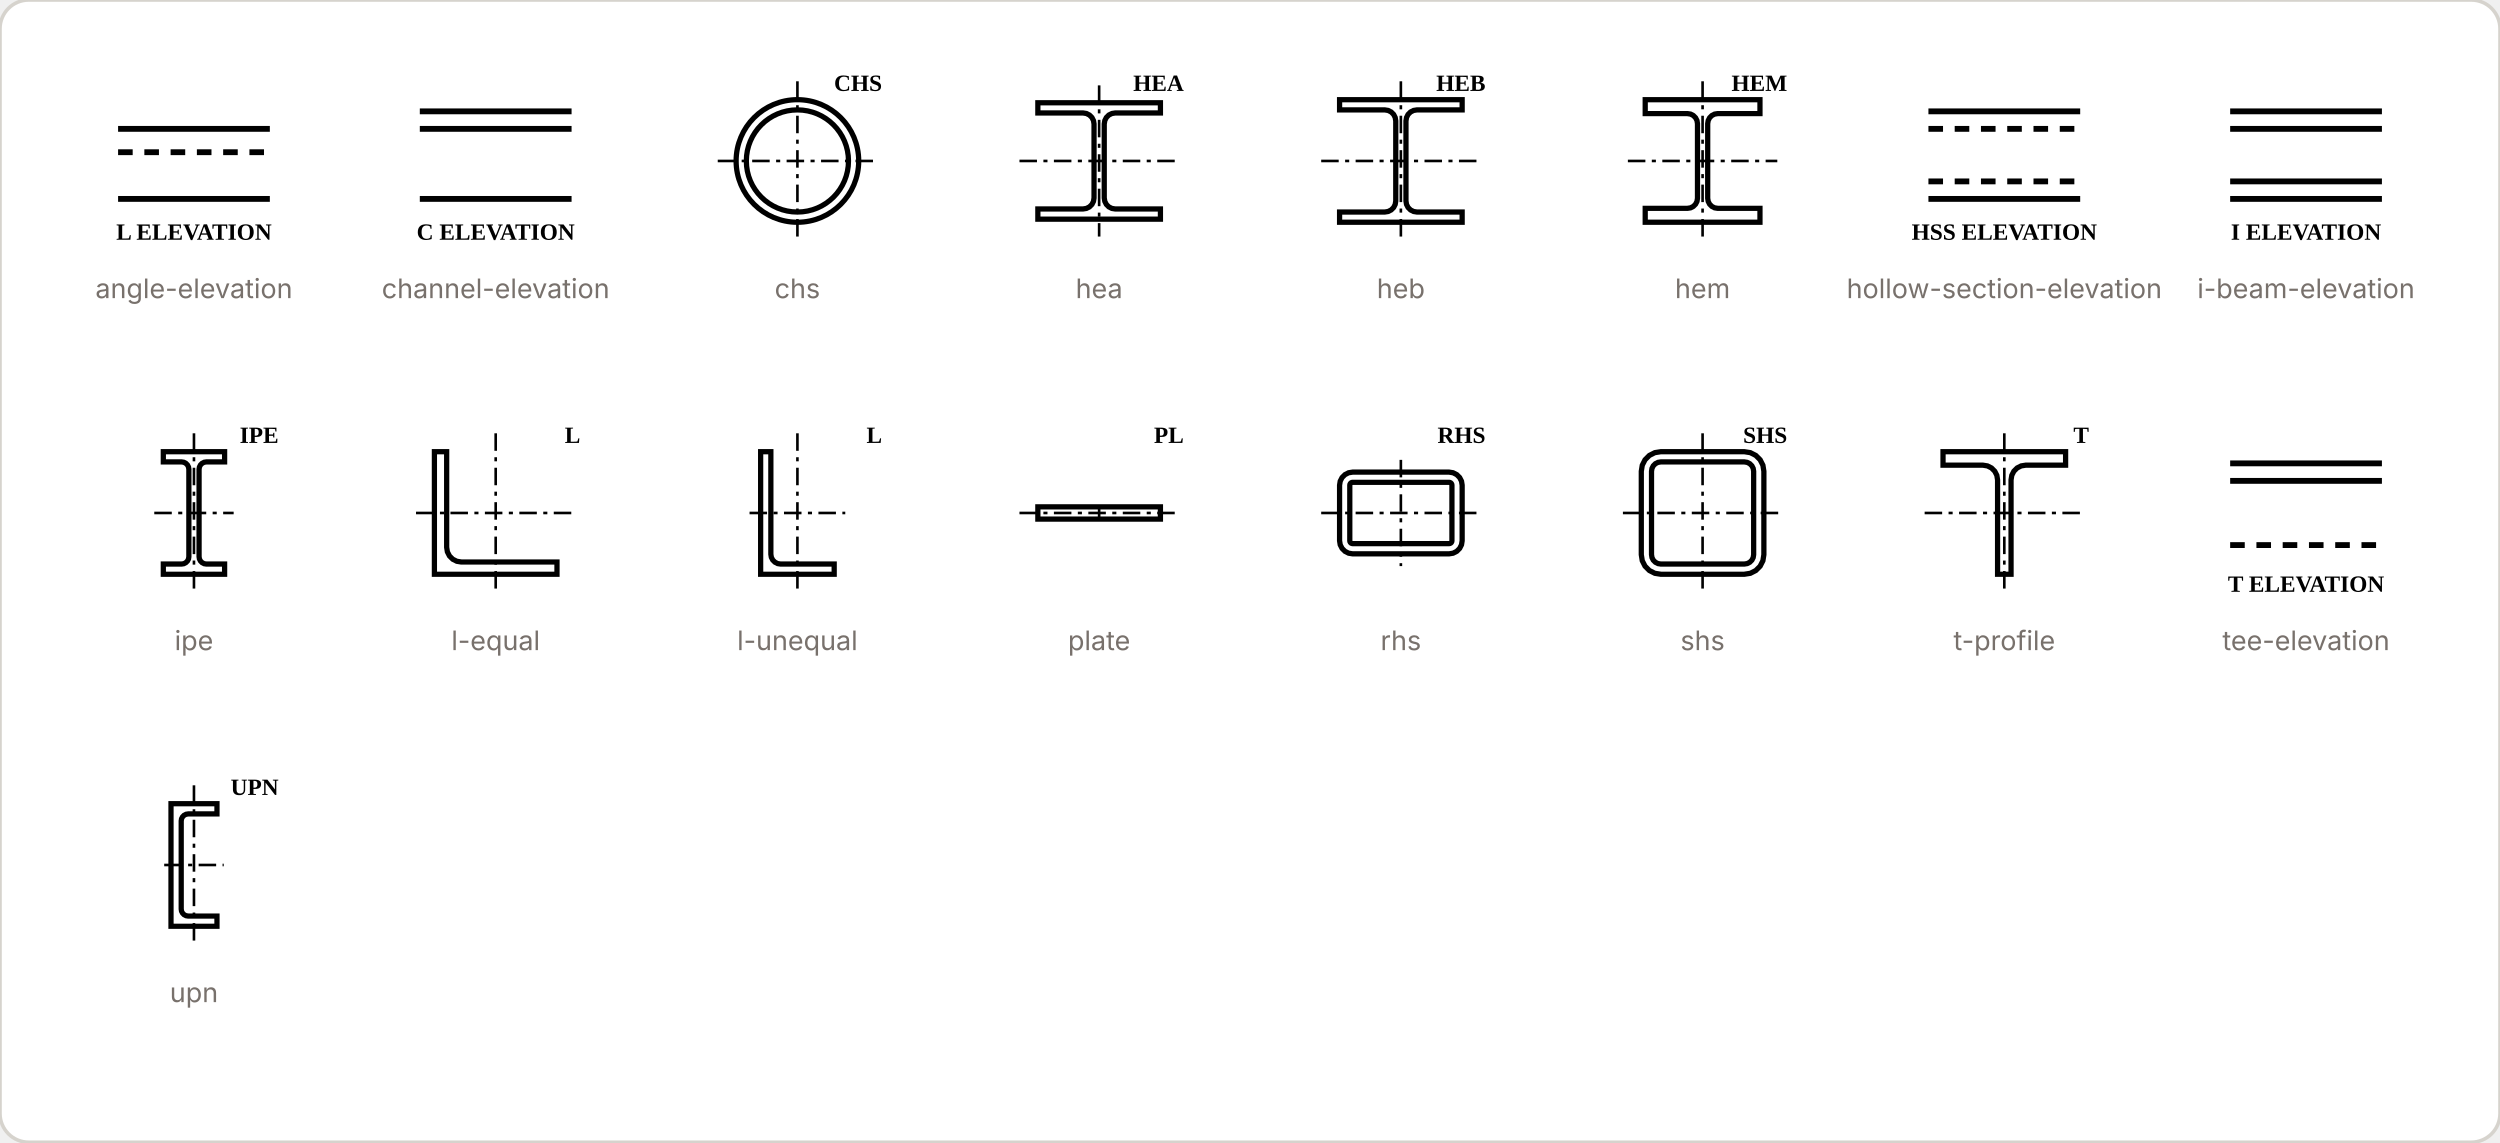
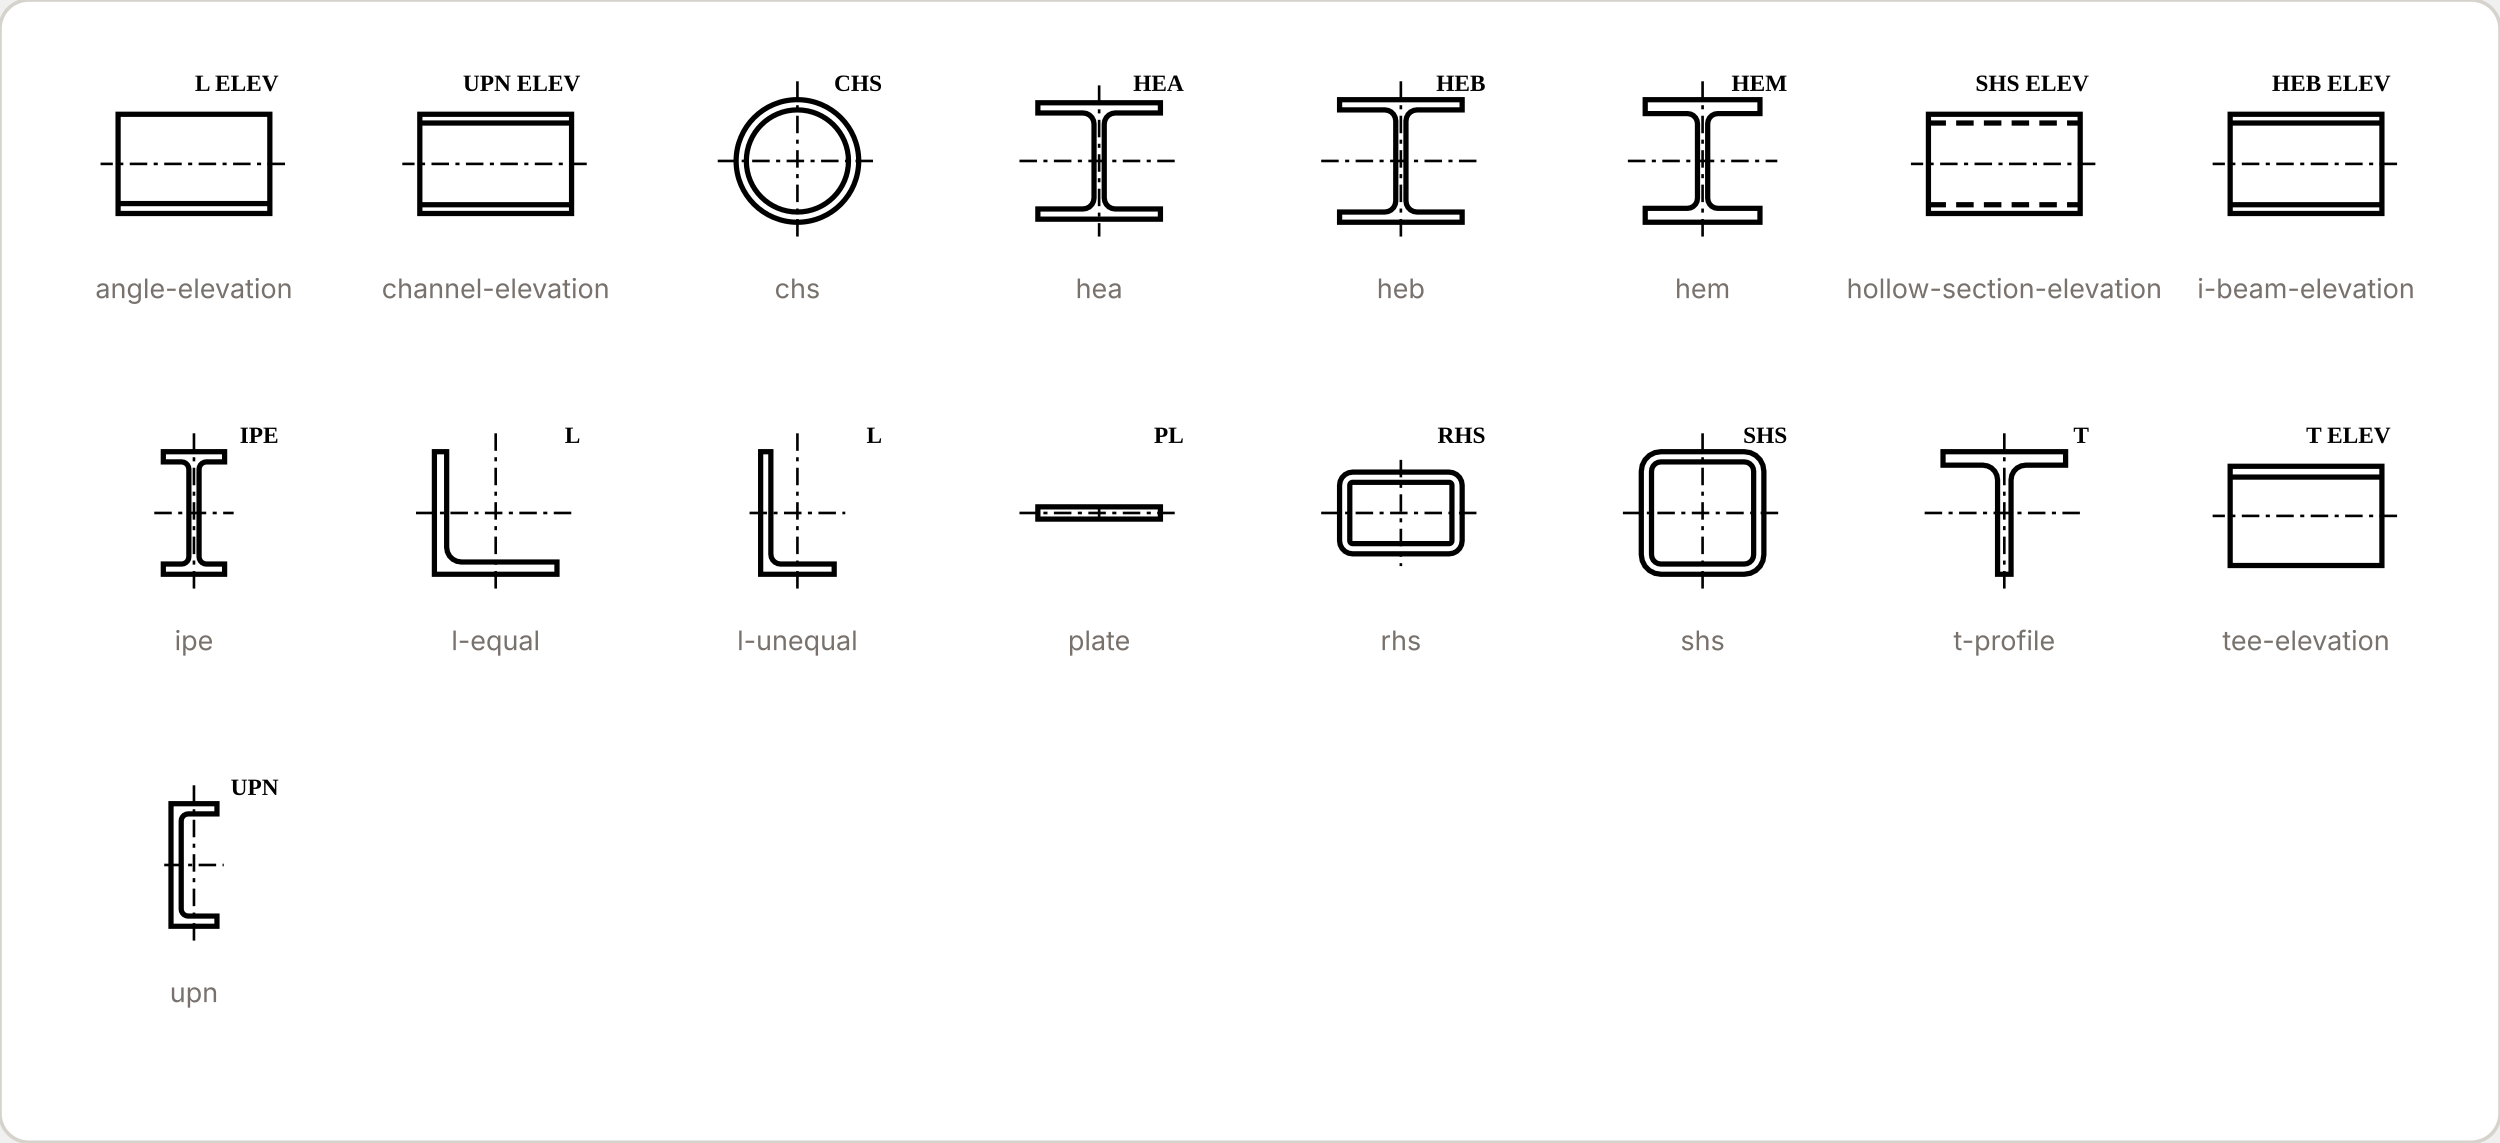
<svg xmlns="http://www.w3.org/2000/svg" viewBox="0 0 696 318" width="696">
  <rect x="0" y="0" width="696" height="318" rx="8" fill="#ffffff" stroke="#d6d3cd" />
-   <svg x="28" y="18" width="52" height="52" viewBox="0 0 64 64" fill="none" stroke="#000" stroke-width="2">
-     <line x1="6" y1="22" x2="58" y2="22" />
-     <line x1="6" y1="46" x2="58" y2="46" />
-     <line x1="6" y1="30" x2="58" y2="30" stroke-dasharray="5 4" />
-     <text x="32" y="60" font-size="8" font-weight="bold" text-anchor="middle" fill="#000" stroke="none">L ELEVATION</text>
+   <svg x="28" y="18" width="52" height="52" viewBox="0 0 64 64" fill="none" stroke="#000" stroke-width="1.8">
+     <rect x="6" y="17" width="52" height="34" />
+     <line x1="6" y1="47.6" x2="58" y2="47.6" />
+     <line x1="-1.8" y1="34" x2="65.8" y2="34" stroke-width="0.9" stroke-dasharray="6 2.2 1.4 2.2" />
+     <text x="61" y="9" font-size="8" font-weight="bold" text-anchor="end" fill="#000" stroke="none">L ELEV</text>
  </svg>
  <text x="54" y="83" font-size="7.5" font-family="system-ui, -apple-system, Segoe UI, sans-serif" text-anchor="middle" fill="#78716c">angle-elevation</text>
-   <svg x="112" y="18" width="52" height="52" viewBox="0 0 64 64" fill="none" stroke="#000" stroke-width="2">
-     <line x1="6" y1="16" x2="58" y2="16" />
-     <line x1="6" y1="22" x2="58" y2="22" />
-     <line x1="6" y1="46" x2="58" y2="46" />
-     <text x="32" y="60" font-size="8" font-weight="bold" text-anchor="middle" fill="#000" stroke="none">C ELEVATION</text>
+   <svg x="112" y="18" width="52" height="52" viewBox="0 0 64 64" fill="none" stroke="#000" stroke-width="1.8">
+     <rect x="6" y="17" width="52" height="34" />
+     <line x1="6" y1="20.0" x2="58" y2="20.0" />
+     <line x1="6" y1="48.0" x2="58" y2="48.0" />
+     <line x1="-1.8" y1="34" x2="65.8" y2="34" stroke-width="0.9" stroke-dasharray="6 2.2 1.4 2.2" />
+     <text x="61" y="9" font-size="8" font-weight="bold" text-anchor="end" fill="#000" stroke="none">UPN ELEV</text>
  </svg>
  <text x="138" y="83" font-size="7.5" font-family="system-ui, -apple-system, Segoe UI, sans-serif" text-anchor="middle" fill="#78716c">channel-elevation</text>
  <svg x="196" y="18" width="52" height="52" viewBox="0 0 64 64" fill="none" stroke="#000" stroke-width="1.8">
    <circle cx="32" cy="33" r="21.0" />
    <circle cx="32" cy="33" r="17.5" />
    <line x1="4.7" y1="33.0" x2="59.3" y2="33.0" stroke-width="0.9" stroke-dasharray="6 2.2 1.4 2.2" />
    <line x1="32.0" y1="5.7" x2="32.0" y2="60.3" stroke-width="0.9" stroke-dasharray="6 2.2 1.4 2.2" />
    <text x="61" y="9" font-size="8" font-weight="bold" text-anchor="end" fill="#000" stroke="none">CHS</text>
  </svg>
  <text x="222" y="83" font-size="7.5" font-family="system-ui, -apple-system, Segoe UI, sans-serif" text-anchor="middle" fill="#78716c">chs</text>
  <svg x="280" y="18" width="52" height="52" viewBox="0 0 64 64" fill="none" stroke="#000" stroke-width="1.8">
    <path d="M11.00 13.05 L53.00 13.05 L53.00 16.55 L37.53 16.55 L37.53 16.55 L36.36 16.74 L35.31 17.27 L34.47 18.11 L33.94 19.16 L33.75 20.33 L33.75 45.67 L33.75 45.67 L33.94 46.84 L34.47 47.89 L35.31 48.73 L36.36 49.26 L37.53 49.45 L53.00 49.45 L53.00 52.95 L11.00 52.95 L11.00 49.45 L26.47 49.45 L26.47 49.45 L27.64 49.26 L28.69 48.73 L29.53 47.89 L30.06 46.84 L30.25 45.67 L30.25 20.33 L30.25 20.33 L30.06 19.16 L29.53 18.11 L28.69 17.27 L27.64 16.74 L26.47 16.55 L11.00 16.55 Z" />
    <line x1="4.7" y1="33.0" x2="59.3" y2="33.0" stroke-width="0.9" stroke-dasharray="6 2.2 1.4 2.2" />
    <line x1="32.0" y1="7.1" x2="32.0" y2="58.9" stroke-width="0.9" stroke-dasharray="6 2.2 1.4 2.2" />
    <text x="61" y="9" font-size="8" font-weight="bold" text-anchor="end" fill="#000" stroke="none">HEA</text>
  </svg>
  <text x="306" y="83" font-size="7.5" font-family="system-ui, -apple-system, Segoe UI, sans-serif" text-anchor="middle" fill="#78716c">hea</text>
  <svg x="364" y="18" width="52" height="52" viewBox="0 0 64 64" fill="none" stroke="#000" stroke-width="1.8">
    <path d="M11.00 12.00 L53.00 12.00 L53.00 15.50 L37.53 15.50 L37.53 15.50 L36.36 15.69 L35.31 16.22 L34.47 17.06 L33.94 18.11 L33.75 19.28 L33.75 46.72 L33.75 46.72 L33.94 47.89 L34.47 48.94 L35.31 49.78 L36.36 50.31 L37.53 50.50 L53.00 50.50 L53.00 54.00 L11.00 54.00 L11.00 50.50 L26.47 50.50 L26.47 50.50 L27.64 50.31 L28.69 49.78 L29.53 48.94 L30.06 47.89 L30.25 46.72 L30.25 19.28 L30.25 19.28 L30.06 18.11 L29.53 17.06 L28.69 16.22 L27.64 15.69 L26.47 15.50 L11.00 15.50 Z" />
    <line x1="4.7" y1="33.0" x2="59.3" y2="33.0" stroke-width="0.9" stroke-dasharray="6 2.2 1.4 2.2" />
    <line x1="32.0" y1="5.7" x2="32.0" y2="60.3" stroke-width="0.9" stroke-dasharray="6 2.2 1.4 2.2" />
    <text x="61" y="9" font-size="8" font-weight="bold" text-anchor="end" fill="#000" stroke="none">HEB</text>
  </svg>
  <text x="390" y="83" font-size="7.5" font-family="system-ui, -apple-system, Segoe UI, sans-serif" text-anchor="middle" fill="#78716c">heb</text>
  <svg x="448" y="18" width="52" height="52" viewBox="0 0 64 64" fill="none" stroke="#000" stroke-width="1.8">
    <path d="M12.34 12.00 L51.66 12.00 L51.66 16.77 L37.19 16.77 L37.19 16.77 L36.12 16.94 L35.17 17.43 L34.41 18.19 L33.92 19.15 L33.75 20.21 L33.75 45.79 L33.75 45.79 L33.92 46.85 L34.41 47.81 L35.17 48.57 L36.12 49.06 L37.19 49.23 L51.66 49.23 L51.66 54.00 L12.34 54.00 L12.34 49.23 L26.81 49.23 L26.81 49.23 L27.88 49.06 L28.83 48.57 L29.59 47.81 L30.08 46.85 L30.25 45.79 L30.25 20.21 L30.25 20.21 L30.08 19.15 L29.59 18.19 L28.83 17.43 L27.88 16.94 L26.81 16.77 L12.34 16.77 Z" />
    <line x1="6.4" y1="33.0" x2="57.6" y2="33.0" stroke-width="0.9" stroke-dasharray="6 2.2 1.4 2.2" />
    <line x1="32.0" y1="5.7" x2="32.0" y2="60.3" stroke-width="0.9" stroke-dasharray="6 2.2 1.4 2.2" />
    <text x="61" y="9" font-size="8" font-weight="bold" text-anchor="end" fill="#000" stroke="none">HEM</text>
  </svg>
  <text x="474" y="83" font-size="7.5" font-family="system-ui, -apple-system, Segoe UI, sans-serif" text-anchor="middle" fill="#78716c">hem</text>
-   <svg x="532" y="18" width="52" height="52" viewBox="0 0 64 64" fill="none" stroke="#000" stroke-width="2">
-     <line x1="6" y1="16" x2="58" y2="16" />
-     <line x1="6" y1="46" x2="58" y2="46" />
-     <line x1="6" y1="22" x2="58" y2="22" stroke-dasharray="5 4" />
-     <line x1="6" y1="40" x2="58" y2="40" stroke-dasharray="5 4" />
-     <text x="32" y="60" font-size="8" font-weight="bold" text-anchor="middle" fill="#000" stroke="none">HSS ELEVATION</text>
+   <svg x="532" y="18" width="52" height="52" viewBox="0 0 64 64" fill="none" stroke="#000" stroke-width="1.8">
+     <rect x="6" y="17" width="52" height="34" />
+     <line x1="6" y1="20.0" x2="58" y2="20.0" stroke-dasharray="6 3.5" />
+     <line x1="6" y1="48.0" x2="58" y2="48.0" stroke-dasharray="6 3.5" />
+     <line x1="-1.8" y1="34" x2="65.8" y2="34" stroke-width="0.9" stroke-dasharray="6 2.2 1.4 2.2" />
+     <text x="61" y="9" font-size="8" font-weight="bold" text-anchor="end" fill="#000" stroke="none">SHS ELEV</text>
  </svg>
  <text x="558" y="83" font-size="7.5" font-family="system-ui, -apple-system, Segoe UI, sans-serif" text-anchor="middle" fill="#78716c">hollow-section-elevation</text>
-   <svg x="616" y="18" width="52" height="52" viewBox="0 0 64 64" fill="none" stroke="#000" stroke-width="2">
-     <line x1="6" y1="16" x2="58" y2="16" />
-     <line x1="6" y1="22" x2="58" y2="22" />
-     <line x1="6" y1="40" x2="58" y2="40" />
-     <line x1="6" y1="46" x2="58" y2="46" />
-     <text x="32" y="60" font-size="8" font-weight="bold" text-anchor="middle" fill="#000" stroke="none">I ELEVATION</text>
+   <svg x="616" y="18" width="52" height="52" viewBox="0 0 64 64" fill="none" stroke="#000" stroke-width="1.8">
+     <rect x="6" y="17" width="52" height="34" />
+     <line x1="6" y1="20.0" x2="58" y2="20.0" />
+     <line x1="6" y1="48.0" x2="58" y2="48.0" />
+     <line x1="-1.8" y1="34" x2="65.8" y2="34" stroke-width="0.9" stroke-dasharray="6 2.2 1.4 2.2" />
+     <text x="61" y="9" font-size="8" font-weight="bold" text-anchor="end" fill="#000" stroke="none">HEB ELEV</text>
  </svg>
  <text x="642" y="83" font-size="7.5" font-family="system-ui, -apple-system, Segoe UI, sans-serif" text-anchor="middle" fill="#78716c">i-beam-elevation</text>
  <svg x="28" y="116" width="52" height="52" viewBox="0 0 64 64" fill="none" stroke="#000" stroke-width="1.8">
    <path d="M21.50 12.00 L42.50 12.00 L42.50 15.50 L36.27 15.50 L36.27 15.50 L35.49 15.62 L34.79 15.98 L34.23 16.54 L33.87 17.24 L33.75 18.02 L33.75 47.98 L33.75 47.98 L33.87 48.76 L34.23 49.46 L34.79 50.02 L35.49 50.38 L36.27 50.50 L42.50 50.50 L42.50 54.00 L21.50 54.00 L21.50 50.50 L27.73 50.50 L27.73 50.50 L28.51 50.38 L29.21 50.02 L29.77 49.46 L30.13 48.76 L30.25 47.98 L30.25 18.02 L30.25 18.02 L30.13 17.24 L29.77 16.54 L29.21 15.98 L28.51 15.62 L27.73 15.50 L21.50 15.50 Z" />
    <line x1="18.4" y1="33.0" x2="45.6" y2="33.0" stroke-width="0.9" stroke-dasharray="6 2.2 1.4 2.2" />
    <line x1="32.0" y1="5.7" x2="32.0" y2="60.3" stroke-width="0.9" stroke-dasharray="6 2.2 1.4 2.2" />
    <text x="61" y="9" font-size="8" font-weight="bold" text-anchor="end" fill="#000" stroke="none">IPE</text>
  </svg>
  <text x="54" y="181" font-size="7.5" font-family="system-ui, -apple-system, Segoe UI, sans-serif" text-anchor="middle" fill="#78716c">ipe</text>
  <svg x="112" y="116" width="52" height="52" viewBox="0 0 64 64" fill="none" stroke="#000" stroke-width="1.8">
    <path d="M11.00 12.00 L15.20 12.00 L15.20 44.76 L15.20 44.76 L15.45 46.32 L16.16 47.72 L17.28 48.84 L18.68 49.55 L20.24 49.80 L53.00 49.80 L53.00 54.00 L11.00 54.00 Z" />
    <line x1="4.7" y1="33.0" x2="59.3" y2="33.0" stroke-width="0.9" stroke-dasharray="6 2.2 1.4 2.2" />
    <line x1="32.0" y1="5.7" x2="32.0" y2="60.3" stroke-width="0.9" stroke-dasharray="6 2.2 1.4 2.2" />
    <text x="61" y="9" font-size="8" font-weight="bold" text-anchor="end" fill="#000" stroke="none">L</text>
  </svg>
  <text x="138" y="181" font-size="7.5" font-family="system-ui, -apple-system, Segoe UI, sans-serif" text-anchor="middle" fill="#78716c">l-equal</text>
  <svg x="196" y="116" width="52" height="52" viewBox="0 0 64 64" fill="none" stroke="#000" stroke-width="1.8">
    <path d="M19.40 12.00 L22.90 12.00 L22.90 47.14 L22.90 47.14 L23.06 48.18 L23.54 49.11 L24.29 49.86 L25.22 50.34 L26.26 50.50 L44.60 50.50 L44.60 54.00 L19.40 54.00 Z" />
    <line x1="15.6" y1="33.0" x2="48.4" y2="33.0" stroke-width="0.9" stroke-dasharray="6 2.2 1.4 2.2" />
    <line x1="32.0" y1="5.7" x2="32.0" y2="60.3" stroke-width="0.9" stroke-dasharray="6 2.2 1.4 2.2" />
    <text x="61" y="9" font-size="8" font-weight="bold" text-anchor="end" fill="#000" stroke="none">L</text>
  </svg>
  <text x="222" y="181" font-size="7.5" font-family="system-ui, -apple-system, Segoe UI, sans-serif" text-anchor="middle" fill="#78716c">l-unequal</text>
  <svg x="280" y="116" width="52" height="52" viewBox="0 0 64 64" fill="none" stroke="#000" stroke-width="1.8">
    <rect x="11.0" y="30.9" width="42.0" height="4.2" />
    <line x1="4.7" y1="33.0" x2="59.3" y2="33.0" stroke-width="0.9" stroke-dasharray="6 2.2 1.4 2.2" />
    <line x1="32.0" y1="30.3" x2="32.0" y2="35.7" stroke-width="0.9" stroke-dasharray="6 2.2 1.4 2.2" />
    <text x="61" y="9" font-size="8" font-weight="bold" text-anchor="end" fill="#000" stroke="none">PL</text>
  </svg>
  <text x="306" y="181" font-size="7.5" font-family="system-ui, -apple-system, Segoe UI, sans-serif" text-anchor="middle" fill="#78716c">plate</text>
  <svg x="364" y="116" width="52" height="52" viewBox="0 0 64 64" fill="none" stroke="#000" stroke-width="1.8">
    <path d="M11.00 23.48 L11.22 22.10 L11.86 20.85 L12.85 19.86 L14.10 19.22 L15.48 19.00 L48.52 19.00 L49.90 19.22 L51.15 19.86 L52.14 20.85 L52.78 22.10 L53.00 23.48 L53.00 42.52 L52.78 43.90 L52.14 45.15 L51.15 46.14 L49.90 46.78 L48.52 47.00 L15.48 47.00 L14.10 46.78 L12.85 46.14 L11.86 45.15 L11.22 43.90 L11.00 42.52 Z" />
    <path d="M14.50 23.48 L14.55 23.18 L14.69 22.90 L14.90 22.69 L15.18 22.55 L15.48 22.50 L48.52 22.50 L48.82 22.55 L49.10 22.69 L49.31 22.90 L49.45 23.18 L49.50 23.48 L49.50 42.52 L49.45 42.82 L49.31 43.10 L49.10 43.31 L48.82 43.45 L48.52 43.50 L15.48 43.50 L15.18 43.45 L14.90 43.31 L14.69 43.10 L14.55 42.82 L14.50 42.52 Z" />
    <line x1="4.7" y1="33.0" x2="59.3" y2="33.0" stroke-width="0.9" stroke-dasharray="6 2.2 1.4 2.2" />
    <line x1="32.0" y1="14.8" x2="32.0" y2="51.2" stroke-width="0.9" stroke-dasharray="6 2.2 1.4 2.2" />
    <text x="61" y="9" font-size="8" font-weight="bold" text-anchor="end" fill="#000" stroke="none">RHS</text>
  </svg>
  <text x="390" y="181" font-size="7.5" font-family="system-ui, -apple-system, Segoe UI, sans-serif" text-anchor="middle" fill="#78716c">rhs</text>
  <svg x="448" y="116" width="52" height="52" viewBox="0 0 64 64" fill="none" stroke="#000" stroke-width="1.8">
    <path d="M11.00 18.72 L11.33 16.64 L12.28 14.77 L13.77 13.28 L15.64 12.33 L17.72 12.00 L46.28 12.00 L48.36 12.33 L50.23 13.28 L51.72 14.77 L52.67 16.64 L53.00 18.72 L53.00 47.28 L52.67 49.36 L51.72 51.23 L50.23 52.72 L48.36 53.67 L46.28 54.00 L17.72 54.00 L15.64 53.67 L13.77 52.72 L12.28 51.23 L11.33 49.36 L11.00 47.28 Z" />
    <path d="M14.50 18.72 L14.66 17.72 L15.11 16.83 L15.83 16.11 L16.72 15.66 L17.72 15.50 L46.28 15.50 L47.28 15.66 L48.17 16.11 L48.89 16.83 L49.34 17.72 L49.50 18.72 L49.50 47.28 L49.34 48.28 L48.89 49.17 L48.17 49.89 L47.28 50.34 L46.28 50.50 L17.72 50.50 L16.72 50.34 L15.83 49.89 L15.11 49.17 L14.66 48.28 L14.50 47.28 Z" />
    <line x1="4.7" y1="33.0" x2="59.3" y2="33.0" stroke-width="0.9" stroke-dasharray="6 2.2 1.4 2.2" />
    <line x1="32.0" y1="5.7" x2="32.0" y2="60.3" stroke-width="0.9" stroke-dasharray="6 2.2 1.4 2.2" />
    <text x="61" y="9" font-size="8" font-weight="bold" text-anchor="end" fill="#000" stroke="none">SHS</text>
  </svg>
  <text x="474" y="181" font-size="7.5" font-family="system-ui, -apple-system, Segoe UI, sans-serif" text-anchor="middle" fill="#78716c">shs</text>
  <svg x="532" y="116" width="52" height="52" viewBox="0 0 64 64" fill="none" stroke="#000" stroke-width="1.8">
    <path d="M11.00 12.00 L53.00 12.00 L53.00 16.62 L39.35 16.62 L39.35 16.62 L37.79 16.87 L36.39 17.58 L35.27 18.70 L34.56 20.10 L34.31 21.66 L34.31 54.00 L29.69 54.00 L29.69 21.66 L29.69 21.66 L29.44 20.10 L28.73 18.70 L27.61 17.58 L26.21 16.87 L24.65 16.62 L11.00 16.62 Z" />
    <line x1="4.7" y1="33.0" x2="59.3" y2="33.0" stroke-width="0.9" stroke-dasharray="6 2.2 1.4 2.2" />
    <line x1="32.0" y1="5.7" x2="32.0" y2="60.3" stroke-width="0.9" stroke-dasharray="6 2.2 1.4 2.2" />
    <text x="61" y="9" font-size="8" font-weight="bold" text-anchor="end" fill="#000" stroke="none">T</text>
  </svg>
  <text x="558" y="181" font-size="7.5" font-family="system-ui, -apple-system, Segoe UI, sans-serif" text-anchor="middle" fill="#78716c">t-profile</text>
-   <svg x="616" y="116" width="52" height="52" viewBox="0 0 64 64" fill="none" stroke="#000" stroke-width="2">
-     <line x1="6" y1="16" x2="58" y2="16" />
-     <line x1="6" y1="22" x2="58" y2="22" />
-     <line x1="6" y1="44" x2="58" y2="44" stroke-dasharray="5 4" />
-     <text x="32" y="60" font-size="8" font-weight="bold" text-anchor="middle" fill="#000" stroke="none">T ELEVATION</text>
+   <svg x="616" y="116" width="52" height="52" viewBox="0 0 64 64" fill="none" stroke="#000" stroke-width="1.8">
+     <rect x="6" y="17" width="52" height="34" />
+     <line x1="6" y1="20.7" x2="58" y2="20.7" />
+     <line x1="-1.8" y1="34" x2="65.8" y2="34" stroke-width="0.9" stroke-dasharray="6 2.2 1.4 2.2" />
+     <text x="61" y="9" font-size="8" font-weight="bold" text-anchor="end" fill="#000" stroke="none">T ELEV</text>
  </svg>
  <text x="642" y="181" font-size="7.5" font-family="system-ui, -apple-system, Segoe UI, sans-serif" text-anchor="middle" fill="#78716c">tee-elevation</text>
  <svg x="28" y="214" width="52" height="52" viewBox="0 0 64 64" fill="none" stroke="#000" stroke-width="1.8">
    <path d="M24.13 12.00 L39.88 12.00 L39.88 15.50 L30.04 15.50 L30.04 15.50 L29.29 15.62 L28.62 15.96 L28.09 16.50 L27.74 17.17 L27.63 17.91 L27.63 48.09 L27.63 48.09 L27.74 48.83 L28.09 49.50 L28.62 50.04 L29.29 50.38 L30.04 50.50 L39.88 50.50 L39.88 54.00 L24.13 54.00 Z" />
    <line x1="21.8" y1="33.0" x2="42.2" y2="33.0" stroke-width="0.9" stroke-dasharray="6 2.2 1.4 2.2" />
    <line x1="32.0" y1="5.7" x2="32.0" y2="60.3" stroke-width="0.9" stroke-dasharray="6 2.2 1.4 2.2" />
    <text x="61" y="9" font-size="8" font-weight="bold" text-anchor="end" fill="#000" stroke="none">UPN</text>
  </svg>
  <text x="54" y="279" font-size="7.5" font-family="system-ui, -apple-system, Segoe UI, sans-serif" text-anchor="middle" fill="#78716c">upn</text>
</svg>
